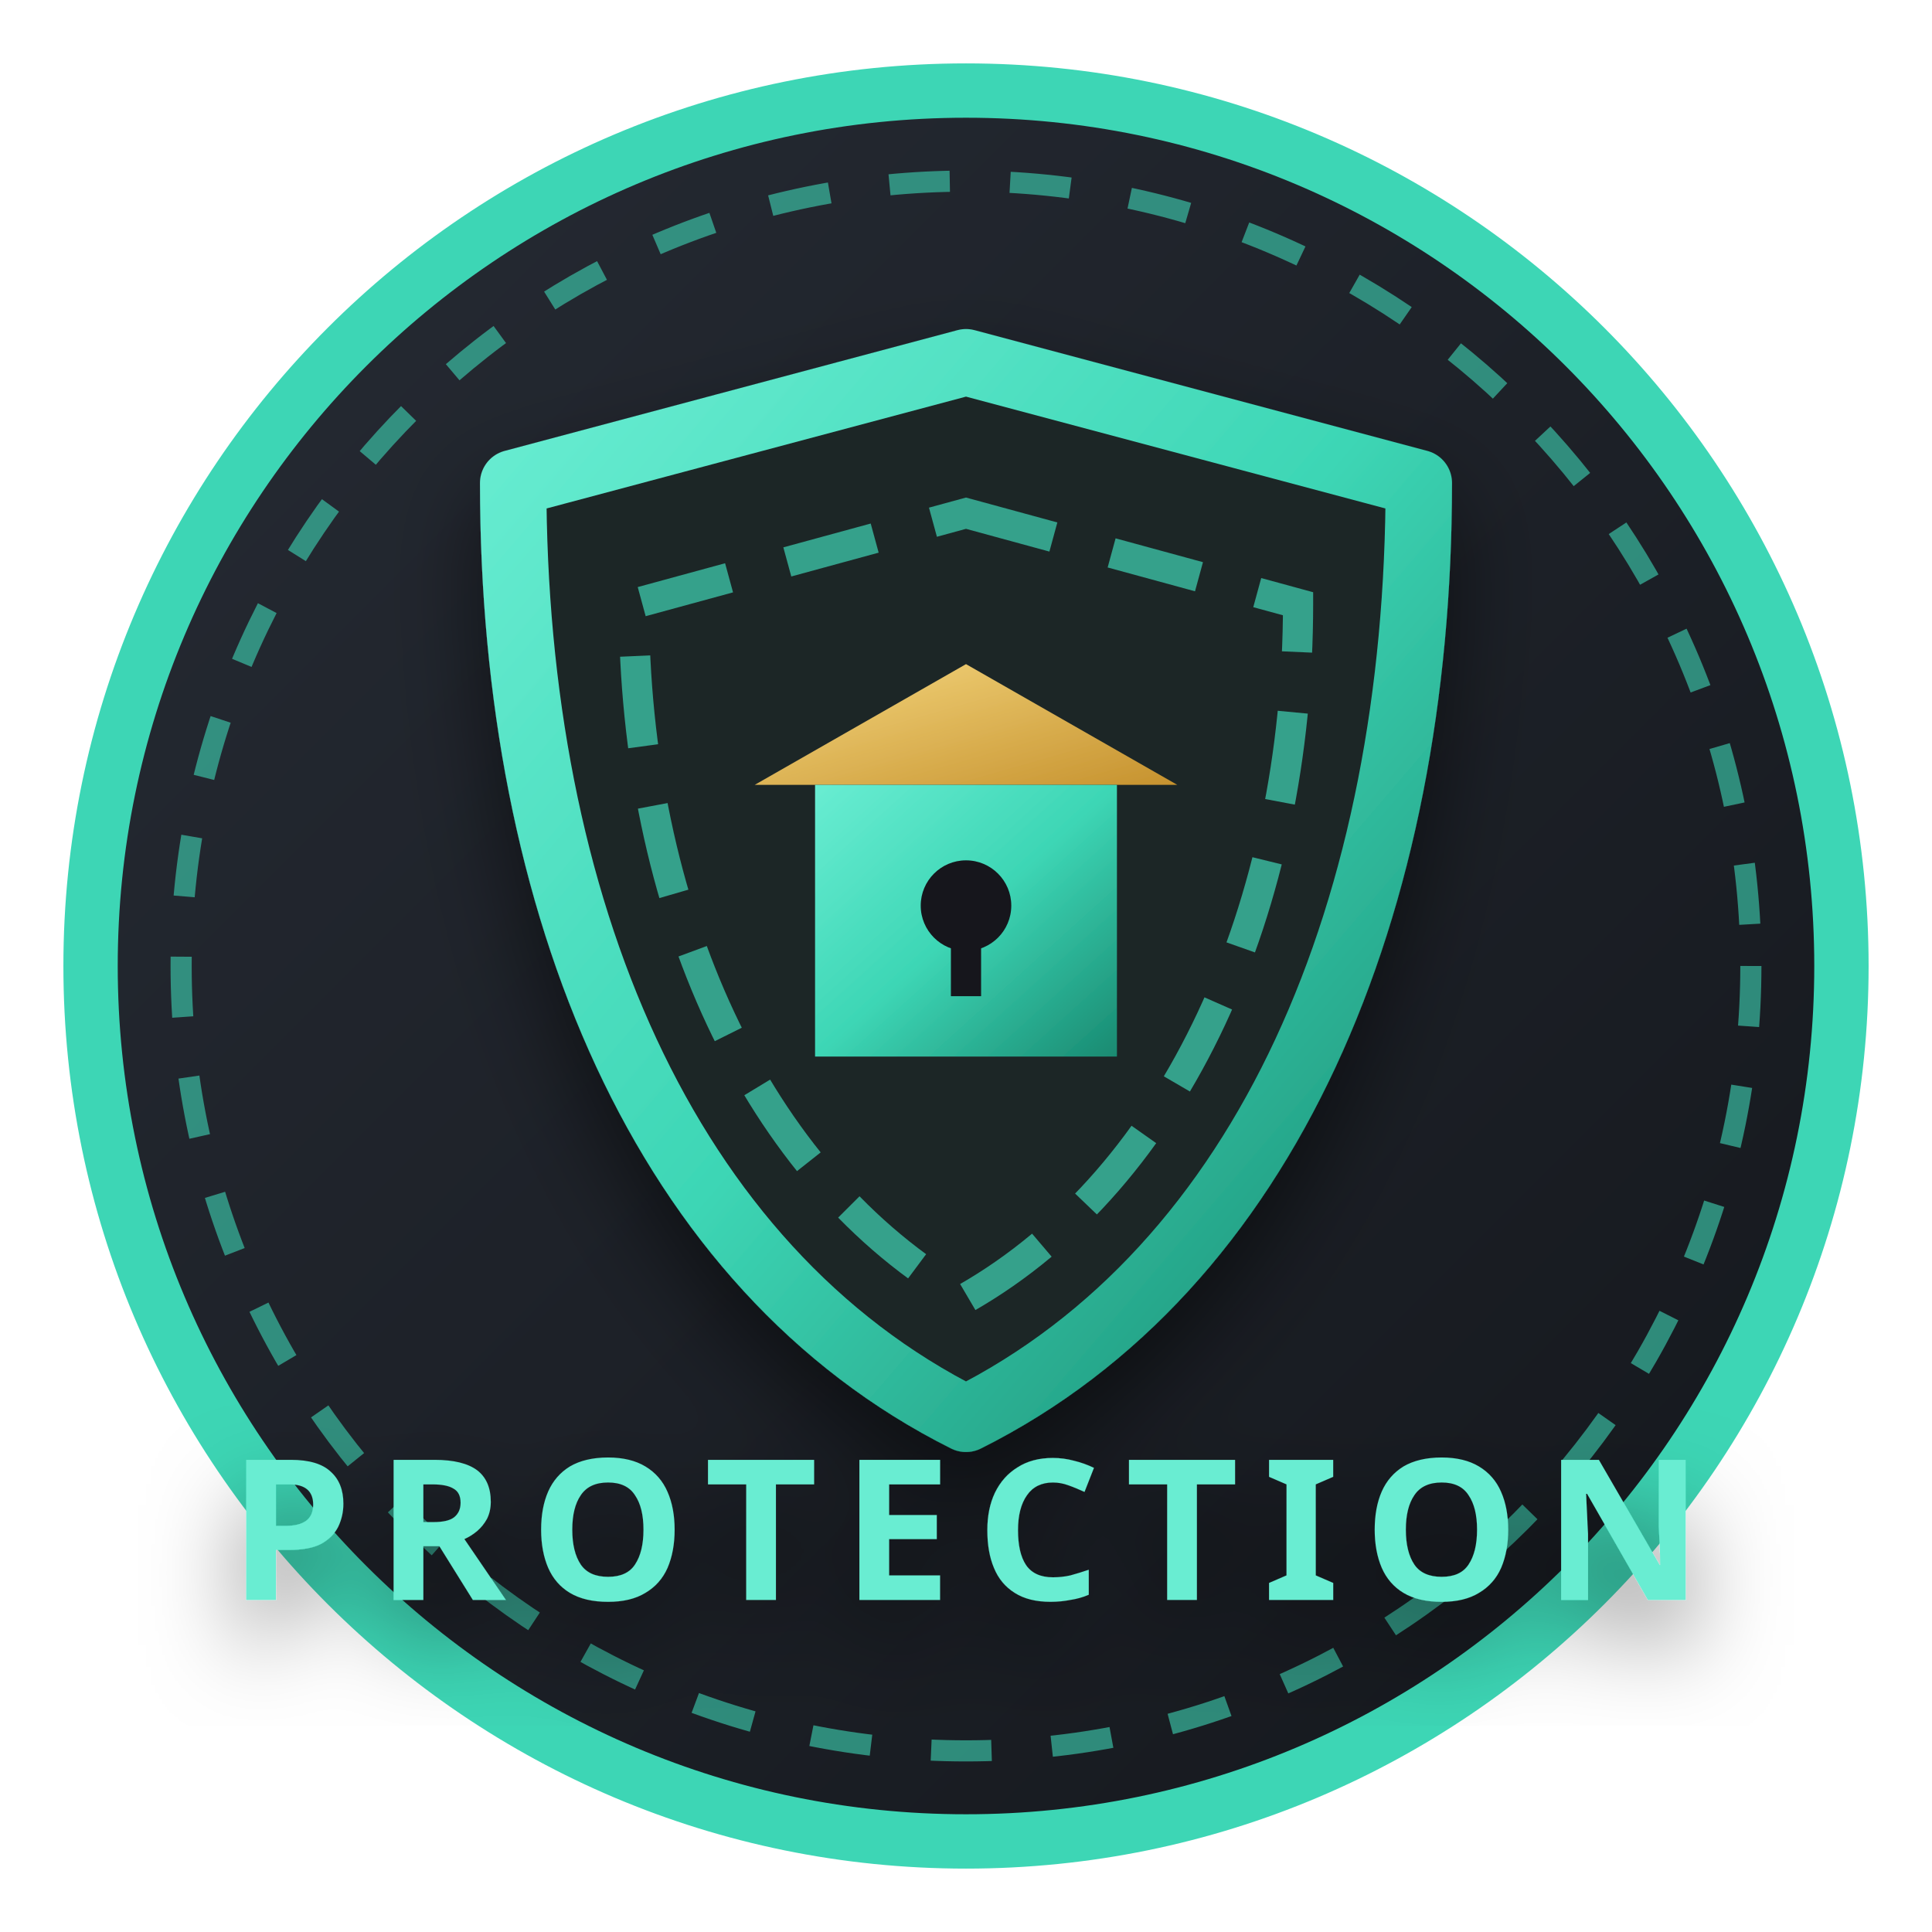
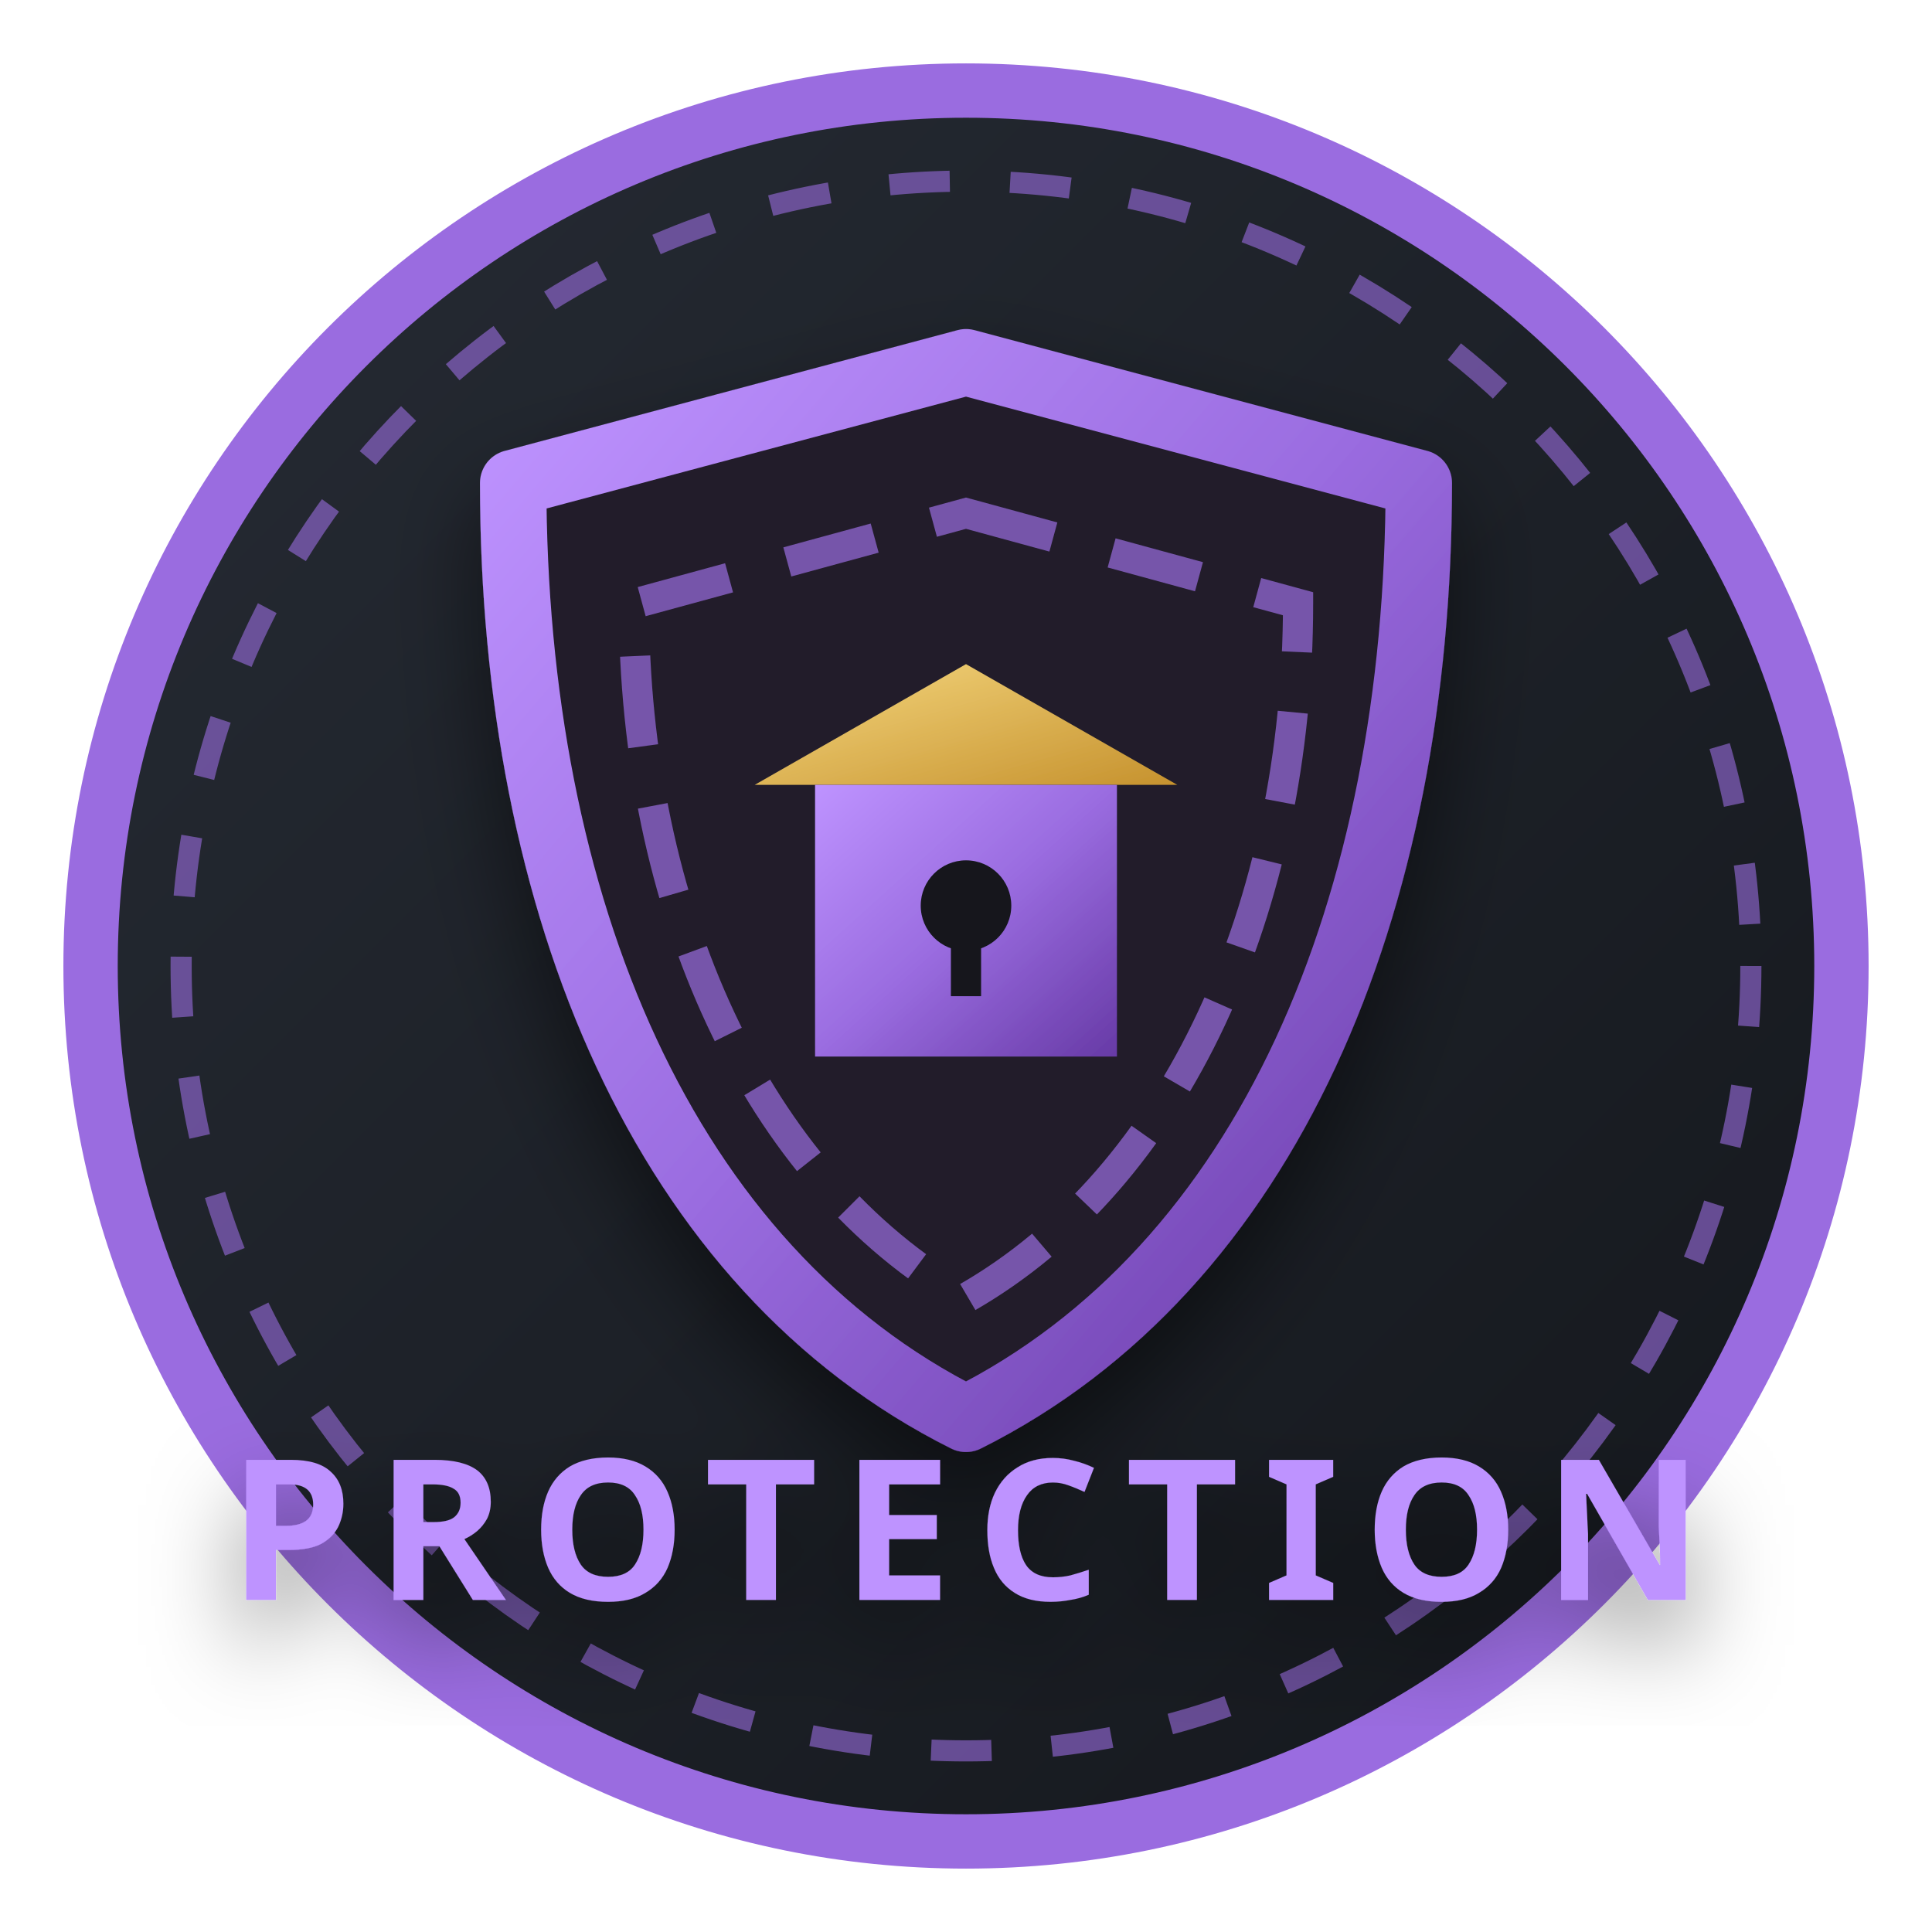
<svg xmlns="http://www.w3.org/2000/svg" viewBox="0 0 64 64" width="64" height="64">
  <defs>
    <linearGradient id="bg" x1="0%" y1="0%" x2="100%" y2="100%">
      <stop offset="0%" stop-color="#262b34" />
      <stop offset="100%" stop-color="#14171c" />
    </linearGradient>
-     <linearGradient id="prTeal" x1="0%" y1="0%" x2="100%" y2="100%">
-       <stop offset="0%" stop-color="#69edd2" />
-       <stop offset="50%" stop-color="#3dd6b5" />
-       <stop offset="100%" stop-color="#198a71" />
+     <linearGradient id="prPurple" x1="0%" y1="0%" x2="100%" y2="100%">
+       <stop offset="0%" stop-color="#be93ff" />
+       <stop offset="50%" stop-color="#9a6ce0" />
+       <stop offset="100%" stop-color="#673aa6" />
    </linearGradient>
    <linearGradient id="gold" x1="0%" y1="0%" x2="100%" y2="100%">
      <stop offset="0%" stop-color="#f5d77f" />
      <stop offset="100%" stop-color="#c6922e" />
    </linearGradient>
    <filter id="shadow" x="-10%" y="-10%" width="120%" height="120%">
      <feDropShadow dx="0" dy="1.5" stdDeviation="1.5" flood-color="#000000" flood-opacity="0.5" />
    </filter>
  </defs>
-   <circle cx="32" cy="32" r="29" fill="url(#bg)" stroke="#3dd6b5" stroke-width="1.8" />
-   <circle cx="32" cy="32" r="26" fill="none" stroke="#3dd6b5" stroke-width="0.7" stroke-dasharray="2 2" opacity="0.6" />
+   <circle cx="32" cy="32" r="29" fill="url(#bg)" stroke="#9a6ce0" stroke-width="1.8" />
+   <circle cx="32" cy="32" r="26" fill="none" stroke="#9a6ce0" stroke-width="0.7" stroke-dasharray="2 2" opacity="0.6" />
  <g filter="url(#shadow)">
-     <path d="M 32 12 L 47 16 C 47 30, 42 42, 32 47 C 22 42, 17 30, 17 16 Z" fill="#1d2627" stroke="url(#prTeal)" stroke-width="2.2" stroke-linejoin="round" />
-     <path d="M 32 17 L 43 20 C 43 30, 39 39, 32 43 C 25 39, 21 30, 21 20 Z" fill="none" stroke="#3dd6b5" stroke-width="1" stroke-dasharray="3 2" opacity="0.7" />
+     <path d="M 32 12 L 47 16 C 47 30, 42 42, 32 47 C 22 42, 17 30, 17 16 Z" fill="#221d2b" stroke="url(#prPurple)" stroke-width="2.2" stroke-linejoin="round" />
+     <path d="M 32 17 L 43 20 C 43 30, 39 39, 32 43 C 25 39, 21 30, 21 20 Z" fill="none" stroke="#9a6ce0" stroke-width="1" stroke-dasharray="3 2" opacity="0.7" />
    <polygon points="32,22 39,26 25,26" fill="url(#gold)" />
-     <rect x="27" y="26" width="10" height="9" fill="url(#prTeal)" />
+     <rect x="27" y="26" width="10" height="9" fill="url(#prPurple)" />
    <circle cx="32" cy="30" r="1.5" fill="#14171c" />
    <line x1="32" y1="31" x2="32" y2="33" stroke="#14171c" stroke-width="1" />
-     <text x="32" y="53" fill="#69edd2" font-size="6.5" font-weight="bold" font-family="sans-serif" text-anchor="middle" letter-spacing="0.8">PROTECTION</text>
+     <text x="32" y="53" fill="#be93ff" font-size="6.5" font-weight="bold" font-family="sans-serif" text-anchor="middle" letter-spacing="0.8">PROTECTION</text>
  </g>
</svg>
